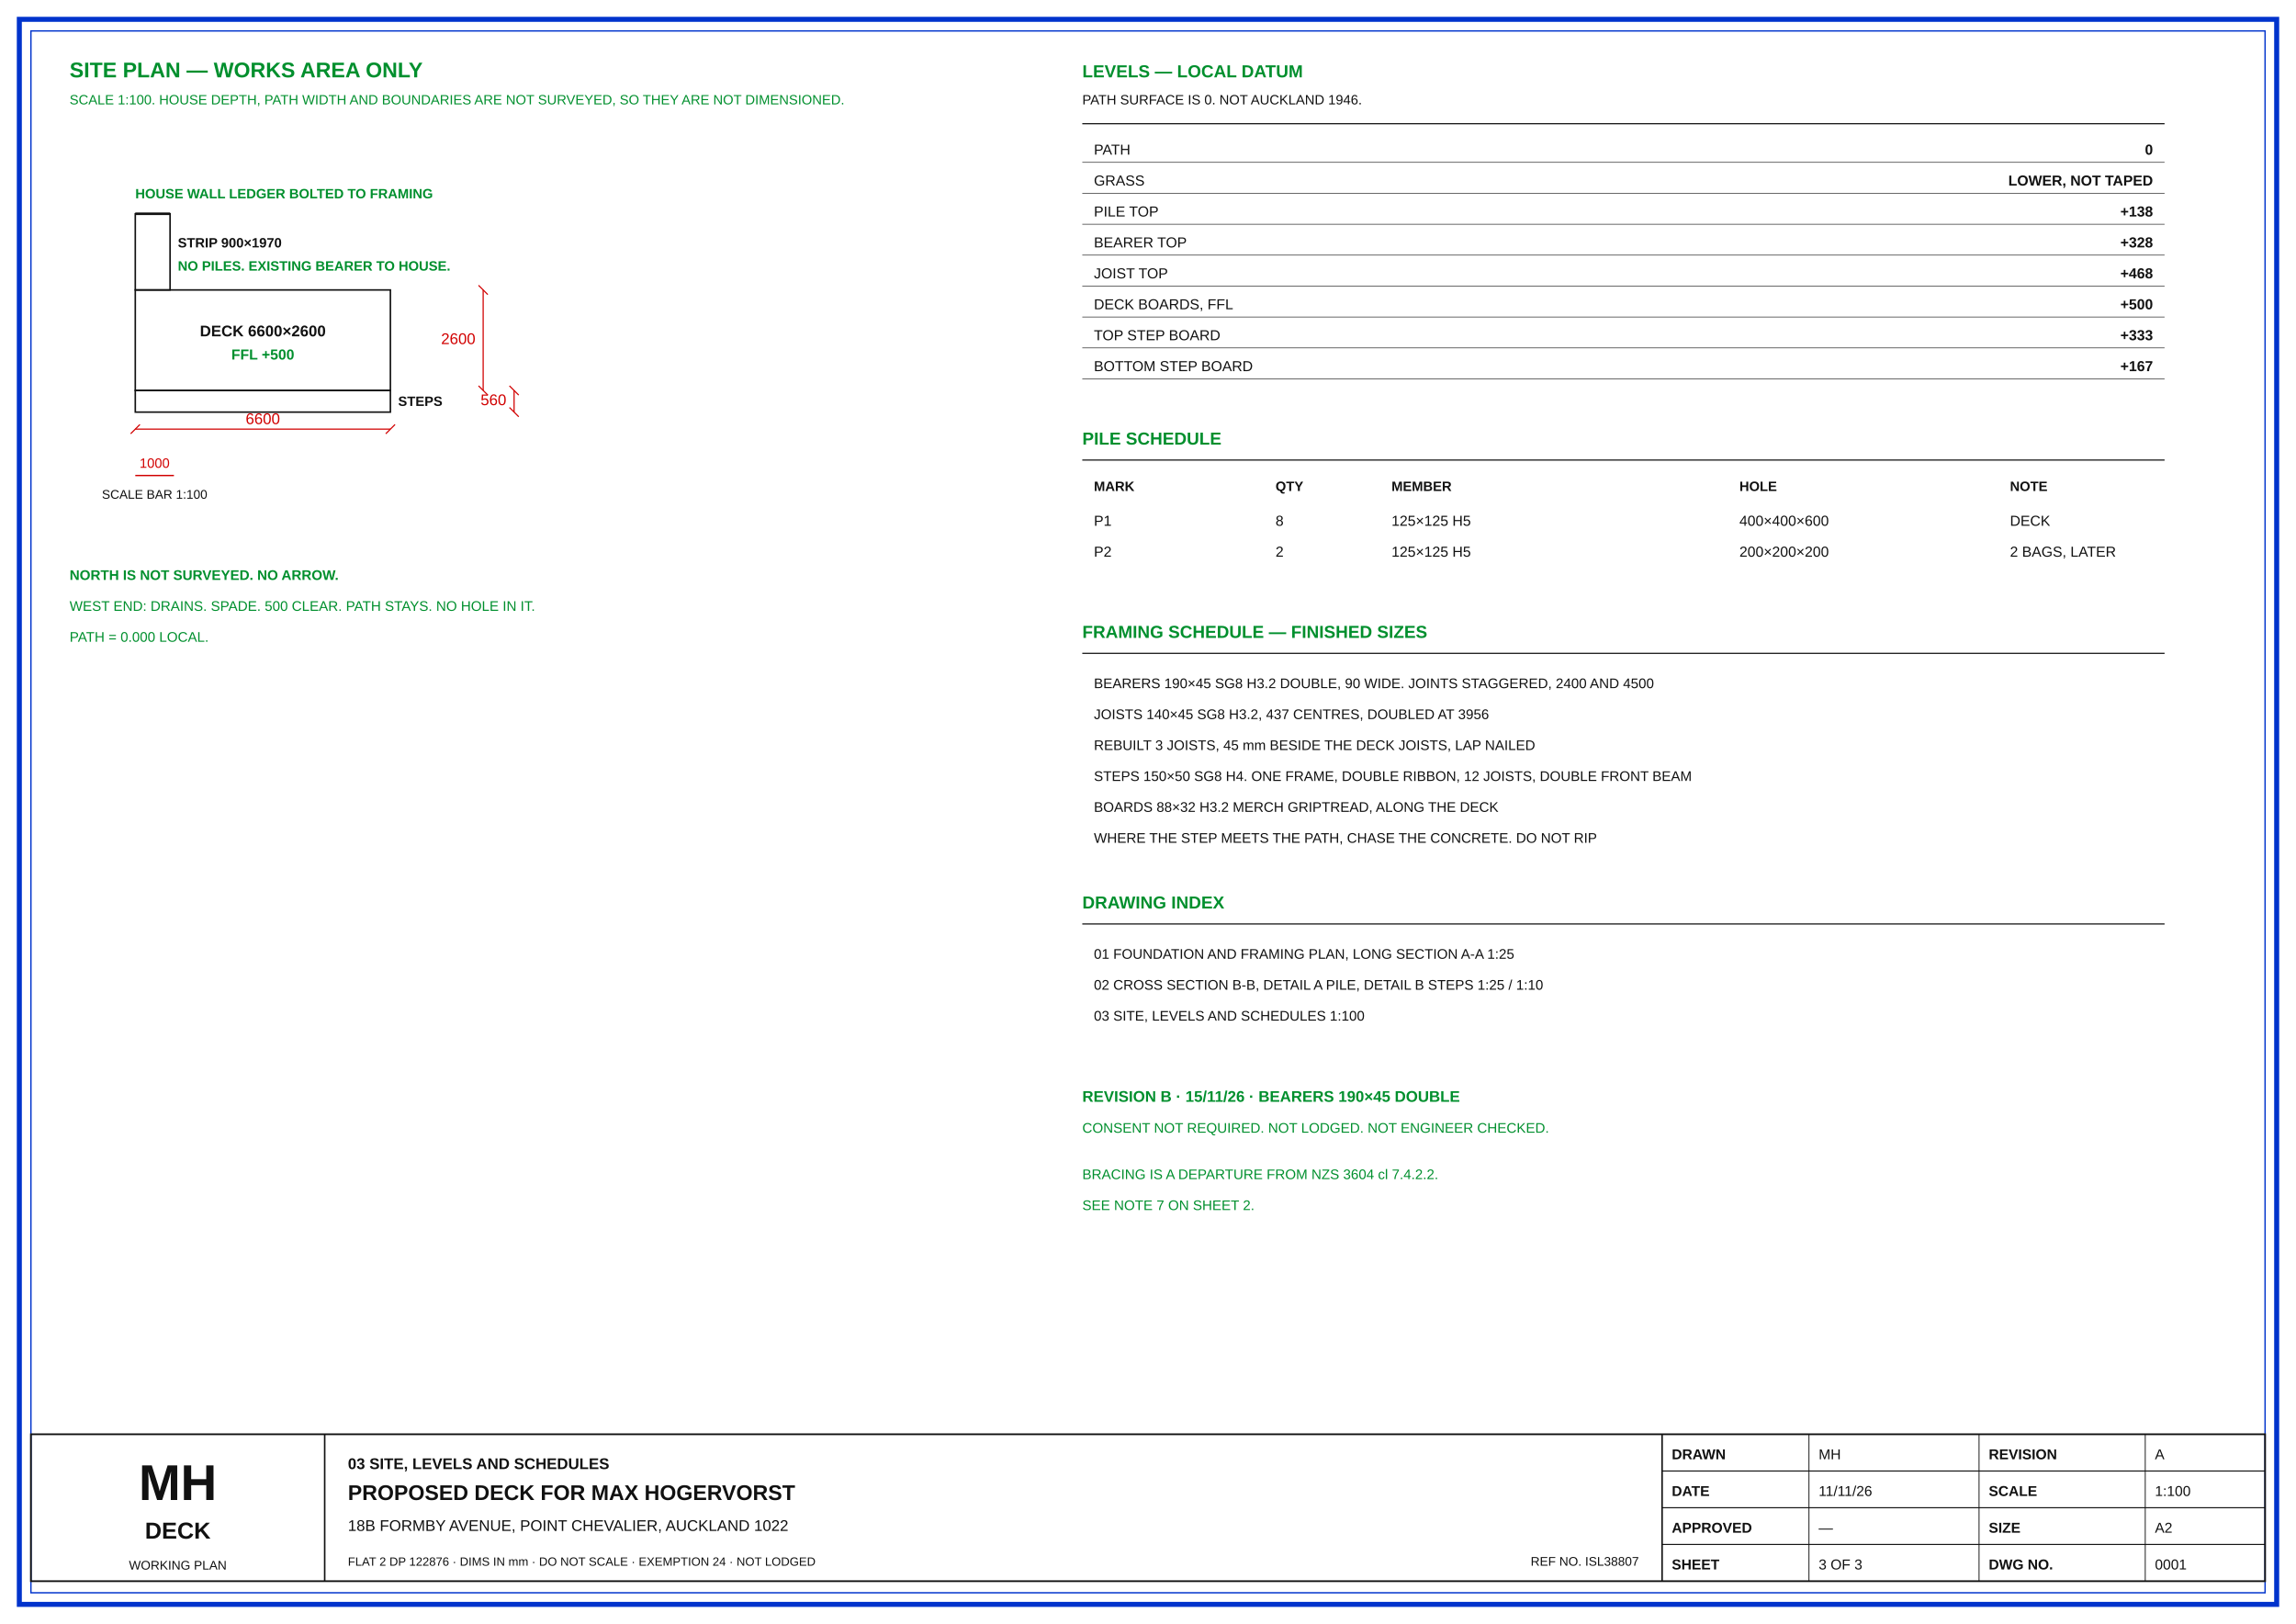
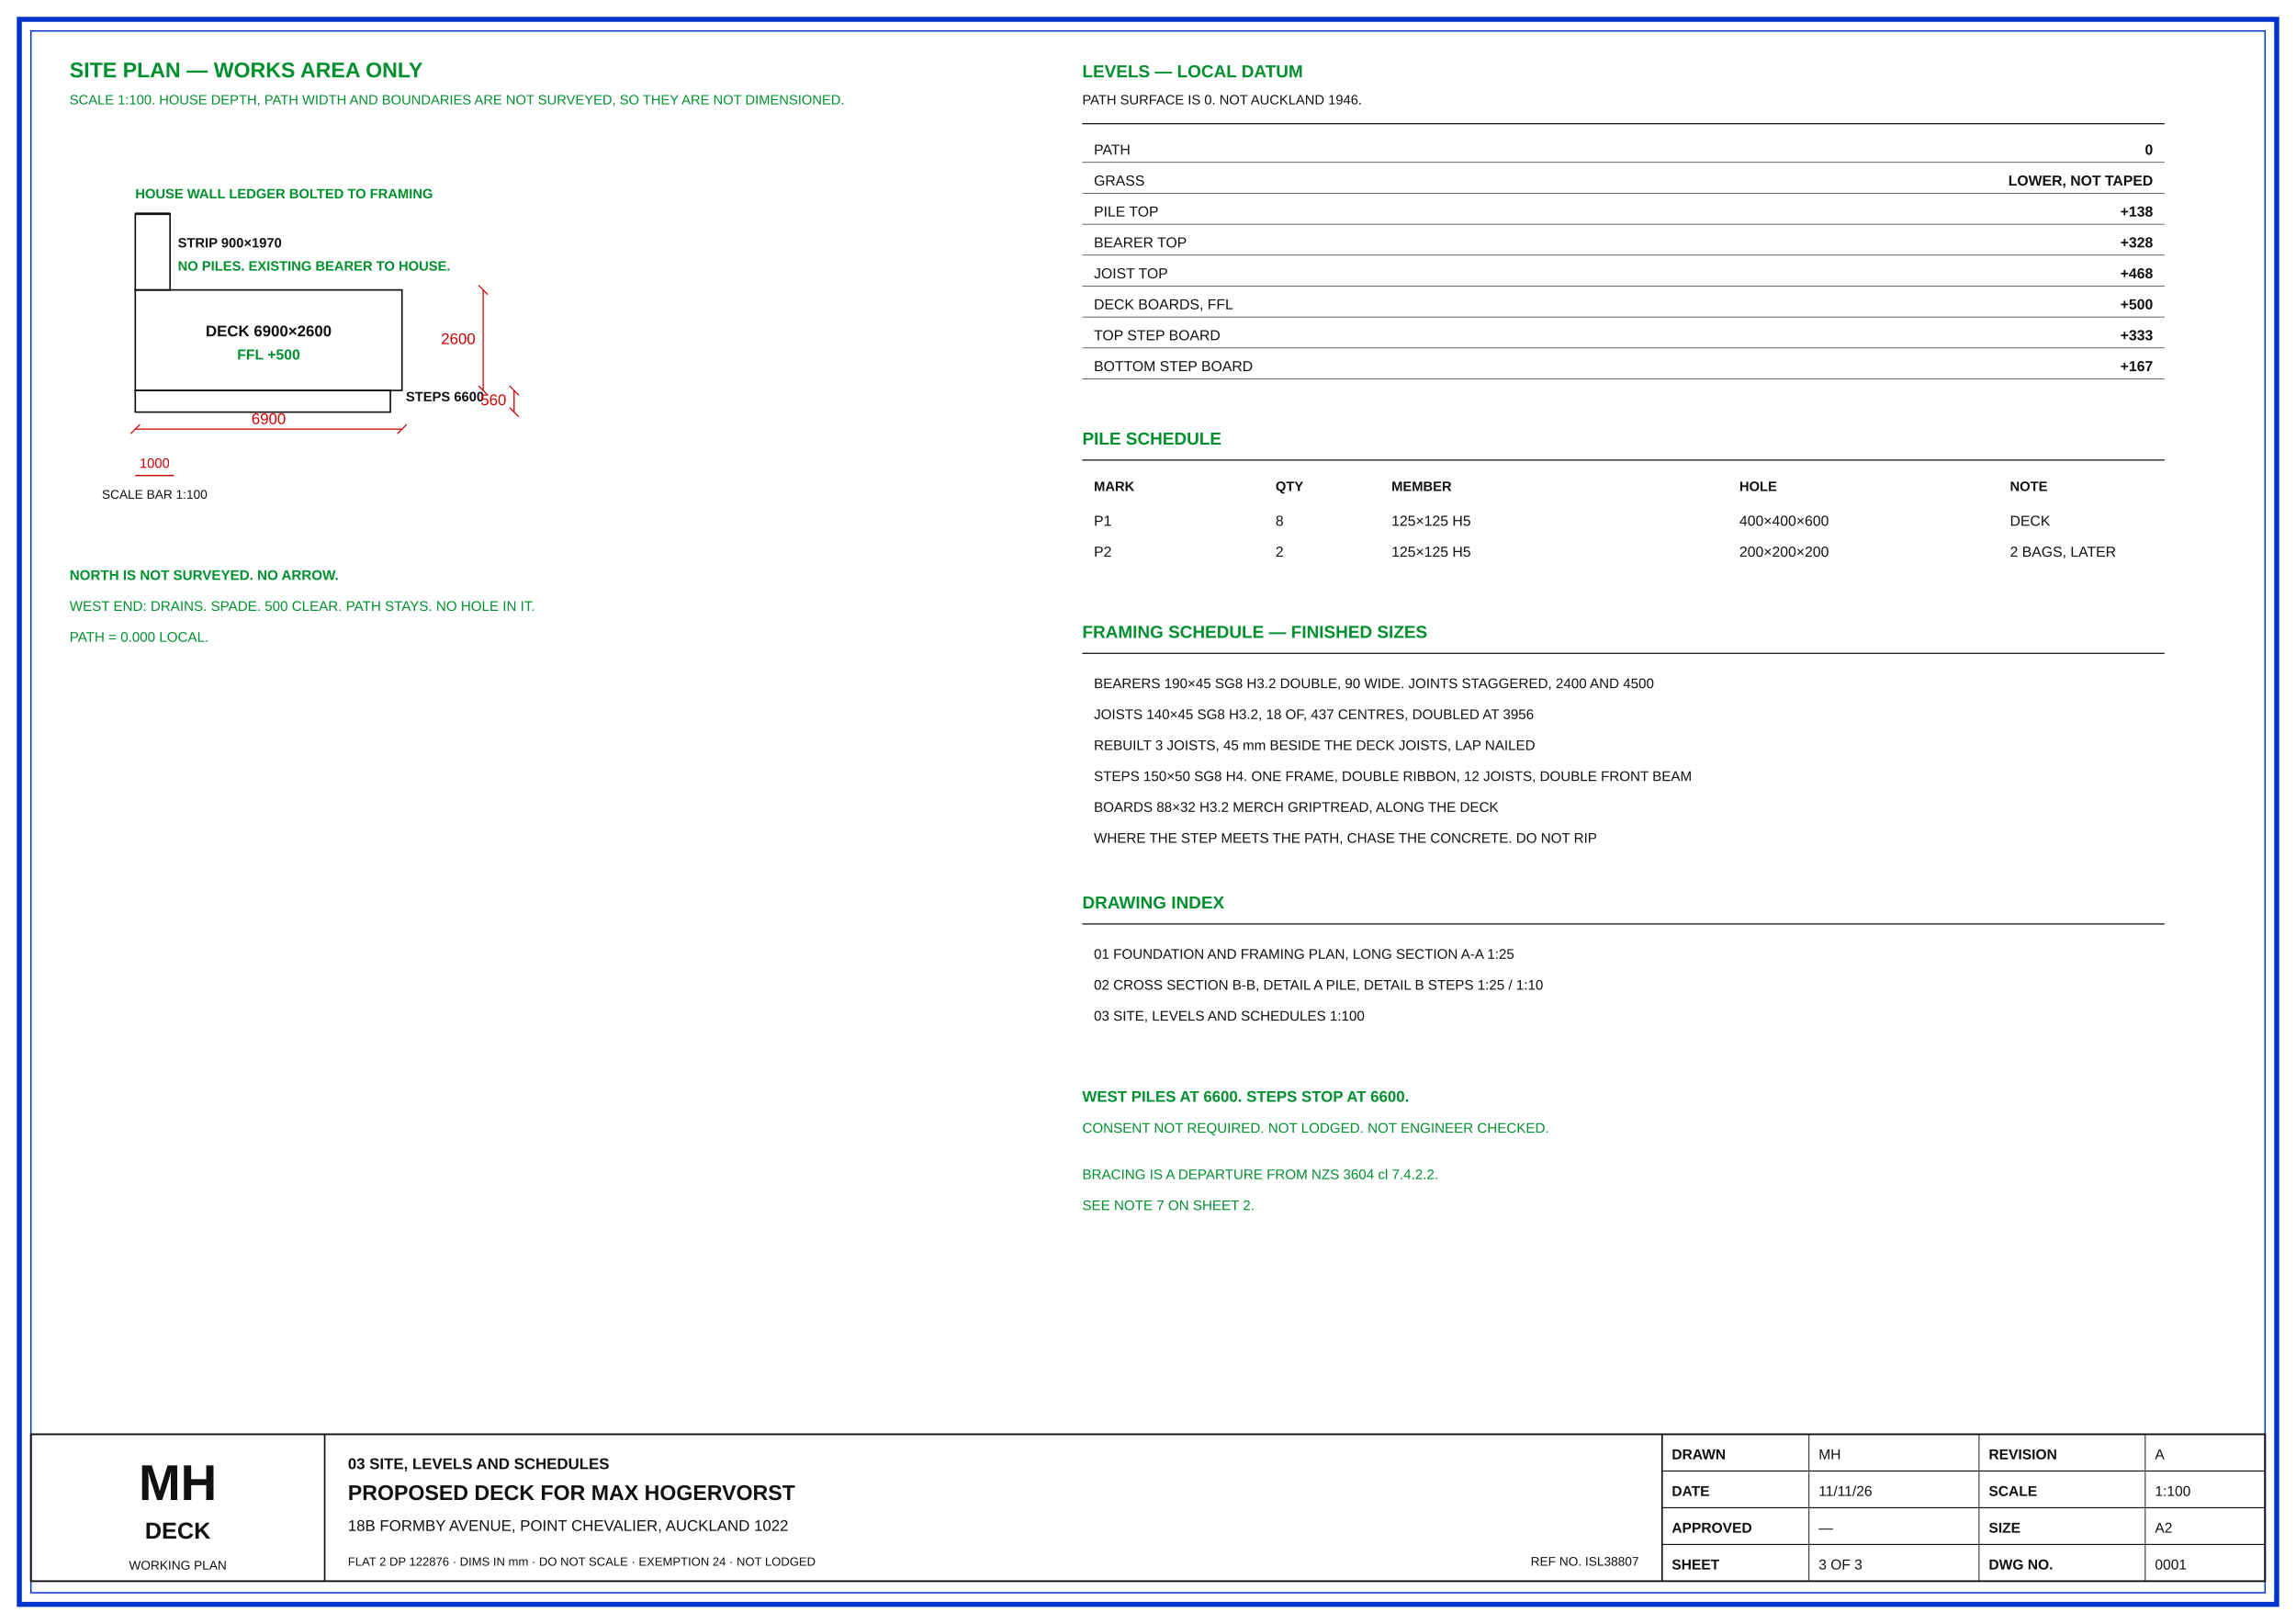
<svg xmlns="http://www.w3.org/2000/svg" viewBox="0 0 1188 840" role="img" aria-label="Sheet 3. Site of the works, levels and schedules. Ref ISL38807. Consent exempt, not lodged. Boundaries not surveyed.">
  <style>text{font-family:Arial,Helvetica,sans-serif}</style>
  <rect x="10.00" y="10.00" width="1168.00" height="820.00" fill="none" stroke="#0033cc" stroke-width="2.6" />
  <rect x="16.00" y="16.00" width="1156.00" height="808.00" fill="none" stroke="#0033cc" stroke-width="0.7" />
  <rect x="16.00" y="742.00" width="1156.00" height="76.00" fill="none" stroke="#111111" stroke-width="0.9" />
  <line x1="168.00" y1="742.00" x2="168.00" y2="818.00" stroke="#111111" stroke-width="0.8" fill="none" />
  <line x1="860.00" y1="742.00" x2="860.00" y2="818.00" stroke="#111111" stroke-width="0.8" fill="none" />
  <text x="92.00" y="776.00" font-size="26" font-weight="700" text-anchor="middle" fill="#111111">MH</text>
  <text x="92.00" y="796.00" font-size="12" font-weight="700" text-anchor="middle" fill="#111111">DECK</text>
  <text x="92.00" y="812.00" font-size="6.5" font-weight="500" text-anchor="middle" fill="#111111">WORKING PLAN</text>
  <text x="180.00" y="760.00" font-size="8" font-weight="700" text-anchor="start" fill="#111111">03  SITE, LEVELS AND SCHEDULES</text>
  <text x="180.00" y="776.00" font-size="11" font-weight="700" text-anchor="start" fill="#111111">PROPOSED DECK FOR MAX HOGERVORST</text>
  <text x="180.00" y="792.00" font-size="8" font-weight="500" text-anchor="start" fill="#111111">18B FORMBY AVENUE, POINT CHEVALIER, AUCKLAND 1022</text>
  <text x="180.00" y="810.00" font-size="6.2" font-weight="400" text-anchor="start" fill="#111111">FLAT 2 DP 122876 · DIMS IN mm · DO NOT SCALE · EXEMPTION 24 · NOT LODGED</text>
  <line x1="936.00" y1="742.00" x2="936.00" y2="761.00" stroke="#111111" stroke-width="0.45" fill="none" />
  <line x1="1024.00" y1="742.00" x2="1024.00" y2="761.00" stroke="#111111" stroke-width="0.45" fill="none" />
  <line x1="1110.00" y1="742.00" x2="1110.00" y2="761.00" stroke="#111111" stroke-width="0.45" fill="none" />
  <text x="865.00" y="754.92" font-size="7.4" font-weight="650" text-anchor="start" fill="#111111">DRAWN</text>
  <text x="941.00" y="754.92" font-size="7.4" font-weight="500" text-anchor="start" fill="#111111">MH</text>
  <text x="1029.00" y="754.92" font-size="7.4" font-weight="650" text-anchor="start" fill="#111111">REVISION</text>
  <text x="1115.00" y="754.92" font-size="7.4" font-weight="500" text-anchor="start" fill="#111111">A</text>
  <line x1="860.00" y1="761.00" x2="1172.00" y2="761.00" stroke="#111111" stroke-width="0.55" fill="none" />
  <line x1="936.00" y1="761.00" x2="936.00" y2="780.00" stroke="#111111" stroke-width="0.45" fill="none" />
  <line x1="1024.00" y1="761.00" x2="1024.00" y2="780.00" stroke="#111111" stroke-width="0.45" fill="none" />
  <line x1="1110.00" y1="761.00" x2="1110.00" y2="780.00" stroke="#111111" stroke-width="0.45" fill="none" />
  <text x="865.00" y="773.92" font-size="7.4" font-weight="650" text-anchor="start" fill="#111111">DATE</text>
  <text x="941.00" y="773.92" font-size="7.4" font-weight="500" text-anchor="start" fill="#111111">11/11/26</text>
  <text x="1029.00" y="773.92" font-size="7.4" font-weight="650" text-anchor="start" fill="#111111">SCALE</text>
  <text x="1115.00" y="773.92" font-size="7.4" font-weight="500" text-anchor="start" fill="#111111">1:100</text>
  <line x1="860.00" y1="780.00" x2="1172.00" y2="780.00" stroke="#111111" stroke-width="0.55" fill="none" />
  <line x1="936.00" y1="780.00" x2="936.00" y2="799.00" stroke="#111111" stroke-width="0.45" fill="none" />
  <line x1="1024.00" y1="780.00" x2="1024.00" y2="799.00" stroke="#111111" stroke-width="0.45" fill="none" />
  <line x1="1110.00" y1="780.00" x2="1110.00" y2="799.00" stroke="#111111" stroke-width="0.45" fill="none" />
  <text x="865.00" y="792.92" font-size="7.4" font-weight="650" text-anchor="start" fill="#111111">APPROVED</text>
  <text x="941.00" y="792.92" font-size="7.4" font-weight="500" text-anchor="start" fill="#111111">—</text>
  <text x="1029.00" y="792.92" font-size="7.4" font-weight="650" text-anchor="start" fill="#111111">SIZE</text>
  <text x="1115.00" y="792.92" font-size="7.4" font-weight="500" text-anchor="start" fill="#111111">A2</text>
  <line x1="860.00" y1="799.00" x2="1172.00" y2="799.00" stroke="#111111" stroke-width="0.55" fill="none" />
  <line x1="936.00" y1="799.00" x2="936.00" y2="818.00" stroke="#111111" stroke-width="0.45" fill="none" />
  <line x1="1024.00" y1="799.00" x2="1024.00" y2="818.00" stroke="#111111" stroke-width="0.45" fill="none" />
  <line x1="1110.00" y1="799.00" x2="1110.00" y2="818.00" stroke="#111111" stroke-width="0.45" fill="none" />
  <text x="865.00" y="811.92" font-size="7.4" font-weight="650" text-anchor="start" fill="#111111">SHEET</text>
  <text x="941.00" y="811.92" font-size="7.4" font-weight="500" text-anchor="start" fill="#111111">3 OF 3</text>
  <text x="1029.00" y="811.92" font-size="7.4" font-weight="650" text-anchor="start" fill="#111111">DWG NO.</text>
  <text x="1115.00" y="811.92" font-size="7.4" font-weight="500" text-anchor="start" fill="#111111">0001</text>
  <text x="848.00" y="810.00" font-size="6.5" font-weight="500" text-anchor="end" fill="#111111">REF NO. ISL38807</text>
  <text x="36.00" y="40.00" font-size="11" font-weight="700" text-anchor="start" fill="#008f2d">SITE PLAN — WORKS AREA ONLY</text>
  <text x="36.00" y="54.00" font-size="7" font-weight="500" text-anchor="start" fill="#008f2d">SCALE 1:100. HOUSE DEPTH, PATH WIDTH AND BOUNDARIES ARE NOT SURVEYED, SO THEY ARE NOT DIMENSIONED.</text>
  <line x1="70.00" y1="110.60" x2="88.00" y2="110.60" stroke="#111111" stroke-width="1.3" fill="none" />
  <text x="70.00" y="102.60" font-size="7" font-weight="600" text-anchor="start" fill="#008f2d">HOUSE WALL  LEDGER BOLTED TO FRAMING</text>
  <rect x="70.00" y="110.60" width="18.00" height="39.40" fill="none" stroke="#111111" stroke-width="0.8" />
  <text x="92.00" y="128.00" font-size="7" font-weight="600" text-anchor="start" fill="#111111">STRIP 900×1970</text>
  <text x="92.00" y="140.00" font-size="7" font-weight="600" text-anchor="start" fill="#008f2d">NO PILES. EXISTING BEARER TO HOUSE.</text>
-   <rect x="70.00" y="150.00" width="132.00" height="52.00" fill="none" stroke="#111111" stroke-width="0.8" />
-   <text x="136.00" y="174.00" font-size="8" font-weight="700" text-anchor="middle" fill="#111111">DECK 6600×2600</text>
-   <text x="136.00" y="186.00" font-size="7.5" font-weight="600" text-anchor="middle" fill="#008f2d">FFL +500</text>
+   <rect x="70.00" y="150.00" width="138.00" height="52.00" fill="none" stroke="#111111" stroke-width="0.8" />
+   <text x="139.00" y="174.00" font-size="8" font-weight="700" text-anchor="middle" fill="#111111">DECK 6900×2600</text>
+   <text x="139.00" y="186.00" font-size="7.5" font-weight="600" text-anchor="middle" fill="#008f2d">FFL +500</text>
  <rect x="70.00" y="202.00" width="132.00" height="11.20" fill="none" stroke="#111111" stroke-width="0.8" />
-   <text x="206.00" y="210.00" font-size="7" font-weight="600" text-anchor="start" fill="#111111">STEPS</text>
-   <line x1="70.00" y1="222.00" x2="202.00" y2="222.00" stroke="#d10000" stroke-width="0.6" fill="none" />
+   <text x="210.00" y="207.60" font-size="7" font-weight="600" text-anchor="start" fill="#111111">STEPS 6600</text>
+   <line x1="70.00" y1="222.00" x2="208.00" y2="222.00" stroke="#d10000" stroke-width="0.6" fill="none" />
  <line x1="67.60" y1="224.40" x2="72.40" y2="219.60" stroke="#d10000" stroke-width="0.6" fill="none" />
-   <line x1="199.60" y1="224.40" x2="204.40" y2="219.60" stroke="#d10000" stroke-width="0.6" fill="none" />
-   <text x="136.00" y="219.40" font-size="8" font-weight="500" text-anchor="middle" fill="#d10000">6600</text>
+   <line x1="205.60" y1="224.40" x2="210.40" y2="219.60" stroke="#d10000" stroke-width="0.6" fill="none" />
+   <text x="139.00" y="219.40" font-size="8" font-weight="500" text-anchor="middle" fill="#d10000">6900</text>
  <line x1="250.00" y1="150.00" x2="250.00" y2="202.00" stroke="#d10000" stroke-width="0.6" fill="none" />
  <line x1="247.60" y1="147.60" x2="252.40" y2="152.40" stroke="#d10000" stroke-width="0.6" fill="none" />
  <line x1="247.60" y1="199.60" x2="252.40" y2="204.40" stroke="#d10000" stroke-width="0.6" fill="none" />
  <text x="246.00" y="178.00" font-size="8" font-weight="500" text-anchor="end" fill="#d10000">2600</text>
  <line x1="266.00" y1="202.00" x2="266.00" y2="213.20" stroke="#d10000" stroke-width="0.6" fill="none" />
  <line x1="263.60" y1="199.60" x2="268.40" y2="204.40" stroke="#d10000" stroke-width="0.6" fill="none" />
  <line x1="263.60" y1="210.80" x2="268.40" y2="215.60" stroke="#d10000" stroke-width="0.6" fill="none" />
  <text x="262.00" y="209.60" font-size="8" font-weight="500" text-anchor="end" fill="#d10000">560</text>
  <line x1="70.00" y1="246.00" x2="90.00" y2="246.00" stroke="#d10000" stroke-width="0.7" fill="none" />
  <text x="80.00" y="242.00" font-size="7" font-weight="500" text-anchor="middle" fill="#d10000">1000</text>
  <text x="80.00" y="258.00" font-size="6.5" font-weight="500" text-anchor="middle" fill="#111111">SCALE BAR 1:100</text>
  <text x="36.00" y="300.00" font-size="7.2" font-weight="600" text-anchor="start" fill="#008f2d">NORTH IS NOT SURVEYED. NO ARROW.</text>
  <text x="36.00" y="316.00" font-size="7.2" font-weight="500" text-anchor="start" fill="#008f2d">WEST END: DRAINS. SPADE. 500 CLEAR. PATH STAYS. NO HOLE IN IT.</text>
  <text x="36.00" y="332.00" font-size="7.2" font-weight="500" text-anchor="start" fill="#008f2d">PATH = 0.000 LOCAL.</text>
  <text x="560.00" y="40.00" font-size="9" font-weight="700" text-anchor="start" fill="#008f2d">LEVELS — LOCAL DATUM</text>
  <text x="560.00" y="54.00" font-size="7" font-weight="500" text-anchor="start" fill="#111111">PATH SURFACE IS 0. NOT AUCKLAND 1946.</text>
  <line x1="560.00" y1="64.00" x2="1120.00" y2="64.00" stroke="#111111" stroke-width="0.6" fill="none" />
  <text x="566.00" y="80.00" font-size="7.5" font-weight="500" text-anchor="start" fill="#111111">PATH</text>
  <text x="1114.00" y="80.00" font-size="7.5" font-weight="600" text-anchor="end" fill="#111111">0</text>
  <line x1="560.00" y1="84.00" x2="1120.00" y2="84.00" stroke="#111111" stroke-width="0.3" fill="none" />
  <text x="566.00" y="96.00" font-size="7.5" font-weight="500" text-anchor="start" fill="#111111">GRASS</text>
  <text x="1114.00" y="96.00" font-size="7.5" font-weight="600" text-anchor="end" fill="#111111">LOWER, NOT TAPED</text>
  <line x1="560.00" y1="100.00" x2="1120.00" y2="100.00" stroke="#111111" stroke-width="0.3" fill="none" />
  <text x="566.00" y="112.00" font-size="7.5" font-weight="500" text-anchor="start" fill="#111111">PILE TOP</text>
  <text x="1114.00" y="112.00" font-size="7.5" font-weight="600" text-anchor="end" fill="#111111">+138</text>
  <line x1="560.00" y1="116.00" x2="1120.00" y2="116.00" stroke="#111111" stroke-width="0.3" fill="none" />
  <text x="566.00" y="128.00" font-size="7.5" font-weight="500" text-anchor="start" fill="#111111">BEARER TOP</text>
  <text x="1114.00" y="128.00" font-size="7.5" font-weight="600" text-anchor="end" fill="#111111">+328</text>
  <line x1="560.00" y1="132.00" x2="1120.00" y2="132.00" stroke="#111111" stroke-width="0.3" fill="none" />
  <text x="566.00" y="144.00" font-size="7.5" font-weight="500" text-anchor="start" fill="#111111">JOIST TOP</text>
  <text x="1114.00" y="144.00" font-size="7.5" font-weight="600" text-anchor="end" fill="#111111">+468</text>
  <line x1="560.00" y1="148.00" x2="1120.00" y2="148.00" stroke="#111111" stroke-width="0.3" fill="none" />
  <text x="566.00" y="160.00" font-size="7.5" font-weight="500" text-anchor="start" fill="#111111">DECK BOARDS, FFL</text>
  <text x="1114.00" y="160.00" font-size="7.5" font-weight="600" text-anchor="end" fill="#111111">+500</text>
  <line x1="560.00" y1="164.00" x2="1120.00" y2="164.00" stroke="#111111" stroke-width="0.3" fill="none" />
  <text x="566.00" y="176.00" font-size="7.5" font-weight="500" text-anchor="start" fill="#111111">TOP STEP BOARD</text>
  <text x="1114.00" y="176.00" font-size="7.5" font-weight="600" text-anchor="end" fill="#111111">+333</text>
  <line x1="560.00" y1="180.00" x2="1120.00" y2="180.00" stroke="#111111" stroke-width="0.3" fill="none" />
  <text x="566.00" y="192.00" font-size="7.5" font-weight="500" text-anchor="start" fill="#111111">BOTTOM STEP BOARD</text>
  <text x="1114.00" y="192.00" font-size="7.5" font-weight="600" text-anchor="end" fill="#111111">+167</text>
  <line x1="560.00" y1="196.00" x2="1120.00" y2="196.00" stroke="#111111" stroke-width="0.3" fill="none" />
  <text x="560.00" y="230.00" font-size="9" font-weight="700" text-anchor="start" fill="#008f2d">PILE SCHEDULE</text>
  <line x1="560.00" y1="238.00" x2="1120.00" y2="238.00" stroke="#111111" stroke-width="0.6" fill="none" />
  <text x="566.00" y="254.00" font-size="7" font-weight="700" text-anchor="start" fill="#111111">MARK</text>
  <text x="660.00" y="254.00" font-size="7" font-weight="700" text-anchor="start" fill="#111111">QTY</text>
  <text x="720.00" y="254.00" font-size="7" font-weight="700" text-anchor="start" fill="#111111">MEMBER</text>
  <text x="900.00" y="254.00" font-size="7" font-weight="700" text-anchor="start" fill="#111111">HOLE</text>
  <text x="1040.00" y="254.00" font-size="7" font-weight="700" text-anchor="start" fill="#111111">NOTE</text>
  <text x="566.00" y="272.00" font-size="7.5" font-weight="500" text-anchor="start" fill="#111111">P1</text>
  <text x="660.00" y="272.00" font-size="7.5" font-weight="500" text-anchor="start" fill="#111111">8</text>
  <text x="720.00" y="272.00" font-size="7.5" font-weight="500" text-anchor="start" fill="#111111">125×125 H5</text>
  <text x="900.00" y="272.00" font-size="7.5" font-weight="500" text-anchor="start" fill="#111111">400×400×600</text>
  <text x="1040.00" y="272.00" font-size="7.5" font-weight="500" text-anchor="start" fill="#111111">DECK</text>
  <text x="566.00" y="288.00" font-size="7.5" font-weight="500" text-anchor="start" fill="#111111">P2</text>
  <text x="660.00" y="288.00" font-size="7.5" font-weight="500" text-anchor="start" fill="#111111">2</text>
  <text x="720.00" y="288.00" font-size="7.5" font-weight="500" text-anchor="start" fill="#111111">125×125 H5</text>
  <text x="900.00" y="288.00" font-size="7.5" font-weight="500" text-anchor="start" fill="#111111">200×200×200</text>
  <text x="1040.00" y="288.00" font-size="7.5" font-weight="500" text-anchor="start" fill="#111111">2 BAGS, LATER</text>
  <text x="560.00" y="330.00" font-size="9" font-weight="700" text-anchor="start" fill="#008f2d">FRAMING SCHEDULE — FINISHED SIZES</text>
  <line x1="560.00" y1="338.00" x2="1120.00" y2="338.00" stroke="#111111" stroke-width="0.6" fill="none" />
  <text x="566.00" y="356.00" font-size="7.2" font-weight="500" text-anchor="start" fill="#111111">BEARERS  190×45 SG8 H3.2 DOUBLE, 90 WIDE. JOINTS STAGGERED, 2400 AND 4500</text>
-   <text x="566.00" y="372.00" font-size="7.2" font-weight="500" text-anchor="start" fill="#111111">JOISTS  140×45 SG8 H3.2, 437 CENTRES, DOUBLED AT 3956</text>
+   <text x="566.00" y="372.00" font-size="7.2" font-weight="500" text-anchor="start" fill="#111111">JOISTS  140×45 SG8 H3.2, 18 OF, 437 CENTRES, DOUBLED AT 3956</text>
  <text x="566.00" y="388.00" font-size="7.2" font-weight="500" text-anchor="start" fill="#111111">REBUILT  3 JOISTS, 45 mm BESIDE THE DECK JOISTS, LAP NAILED</text>
  <text x="566.00" y="404.00" font-size="7.2" font-weight="500" text-anchor="start" fill="#111111">STEPS  150×50 SG8 H4. ONE FRAME, DOUBLE RIBBON, 12 JOISTS, DOUBLE FRONT BEAM</text>
  <text x="566.00" y="420.00" font-size="7.2" font-weight="500" text-anchor="start" fill="#111111">BOARDS  88×32 H3.2 MERCH GRIPTREAD, ALONG THE DECK</text>
  <text x="566.00" y="436.00" font-size="7.2" font-weight="500" text-anchor="start" fill="#111111">WHERE THE STEP MEETS THE PATH, CHASE THE CONCRETE. DO NOT RIP</text>
  <text x="560.00" y="470.00" font-size="9" font-weight="700" text-anchor="start" fill="#008f2d">DRAWING INDEX</text>
  <line x1="560.00" y1="478.00" x2="1120.00" y2="478.00" stroke="#111111" stroke-width="0.6" fill="none" />
  <text x="566.00" y="496.00" font-size="7.2" font-weight="500" text-anchor="start" fill="#111111">01  FOUNDATION AND FRAMING PLAN, LONG SECTION A-A   1:25</text>
  <text x="566.00" y="512.00" font-size="7.2" font-weight="500" text-anchor="start" fill="#111111">02  CROSS SECTION B-B, DETAIL A PILE, DETAIL B STEPS  1:25 / 1:10</text>
  <text x="566.00" y="528.00" font-size="7.2" font-weight="500" text-anchor="start" fill="#111111">03  SITE, LEVELS AND SCHEDULES   1:100</text>
-   <text x="560.00" y="570.00" font-size="8" font-weight="700" text-anchor="start" fill="#008f2d">REVISION B  ·  15/11/26  ·  BEARERS 190×45 DOUBLE</text>
+   <text x="560.00" y="570.00" font-size="8" font-weight="700" text-anchor="start" fill="#008f2d">WEST PILES AT 6600. STEPS STOP AT 6600.</text>
  <text x="560.00" y="586.00" font-size="7.2" font-weight="500" text-anchor="start" fill="#008f2d">CONSENT NOT REQUIRED. NOT LODGED. NOT ENGINEER CHECKED.</text>
  <text x="560.00" y="610.00" font-size="7.2" font-weight="500" text-anchor="start" fill="#008f2d">BRACING IS A DEPARTURE FROM NZS 3604 cl 7.4.2.2.</text>
  <text x="560.00" y="626.00" font-size="7.2" font-weight="500" text-anchor="start" fill="#008f2d">SEE NOTE 7 ON SHEET 2.</text>
</svg>
